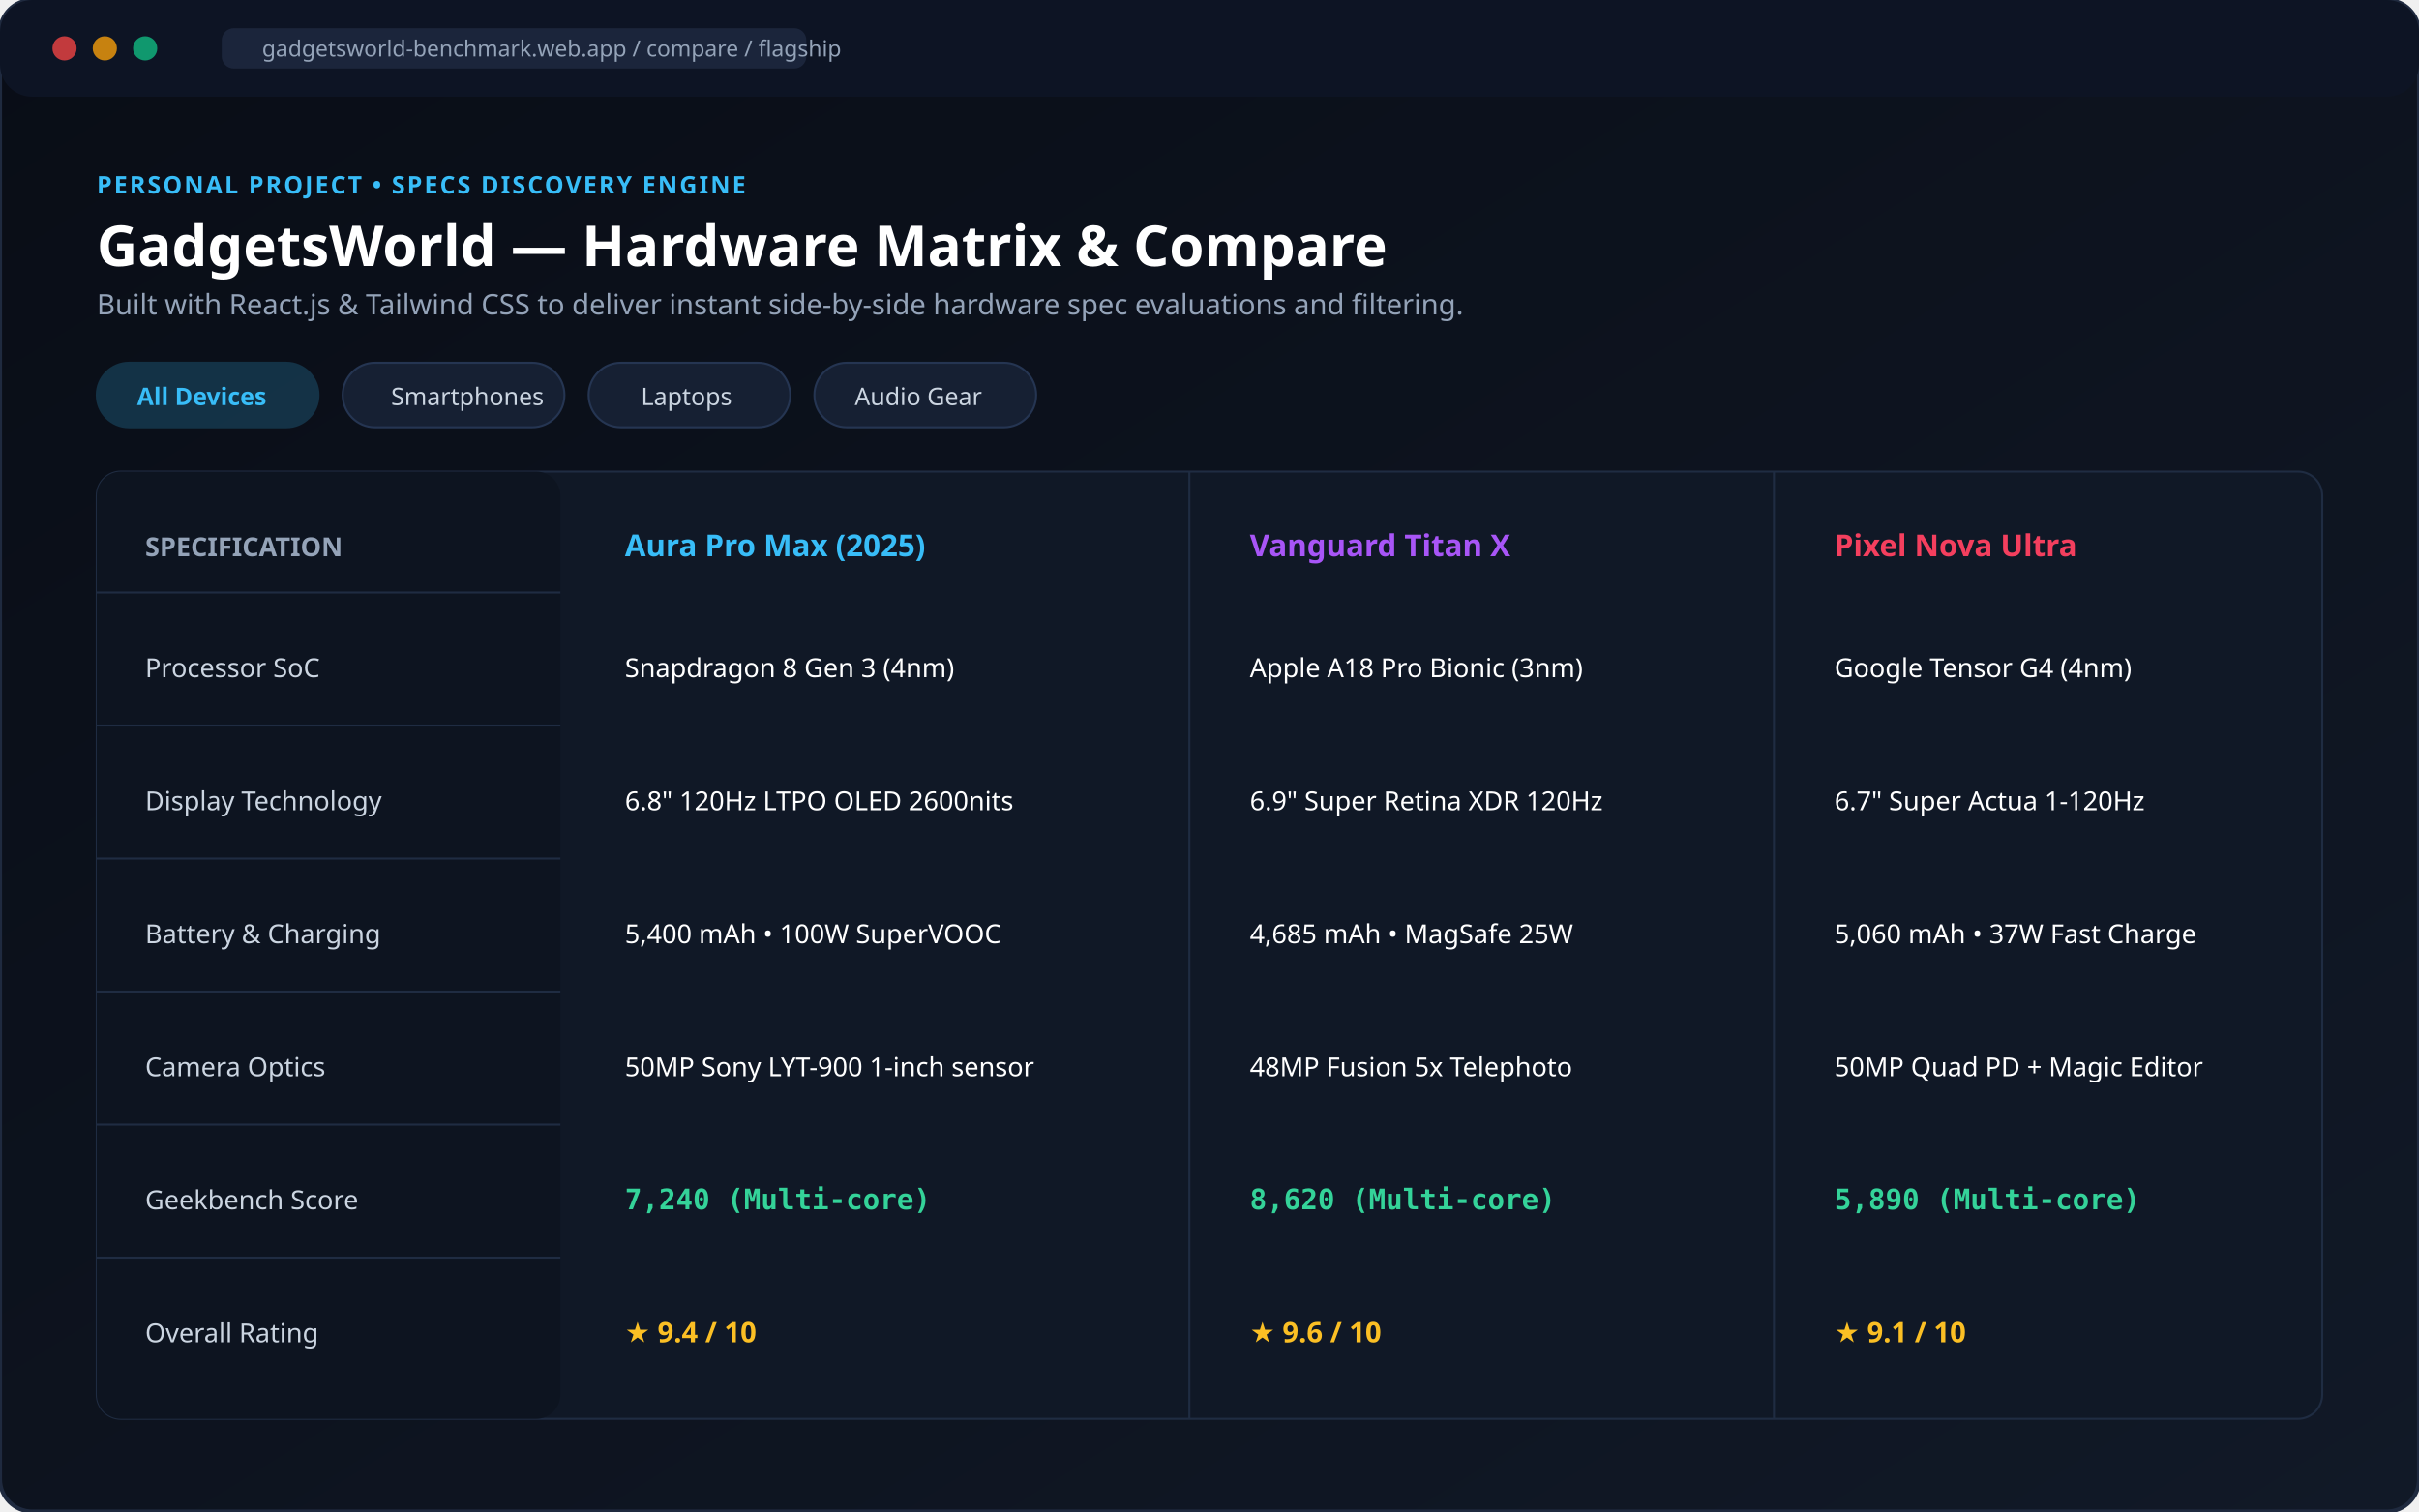
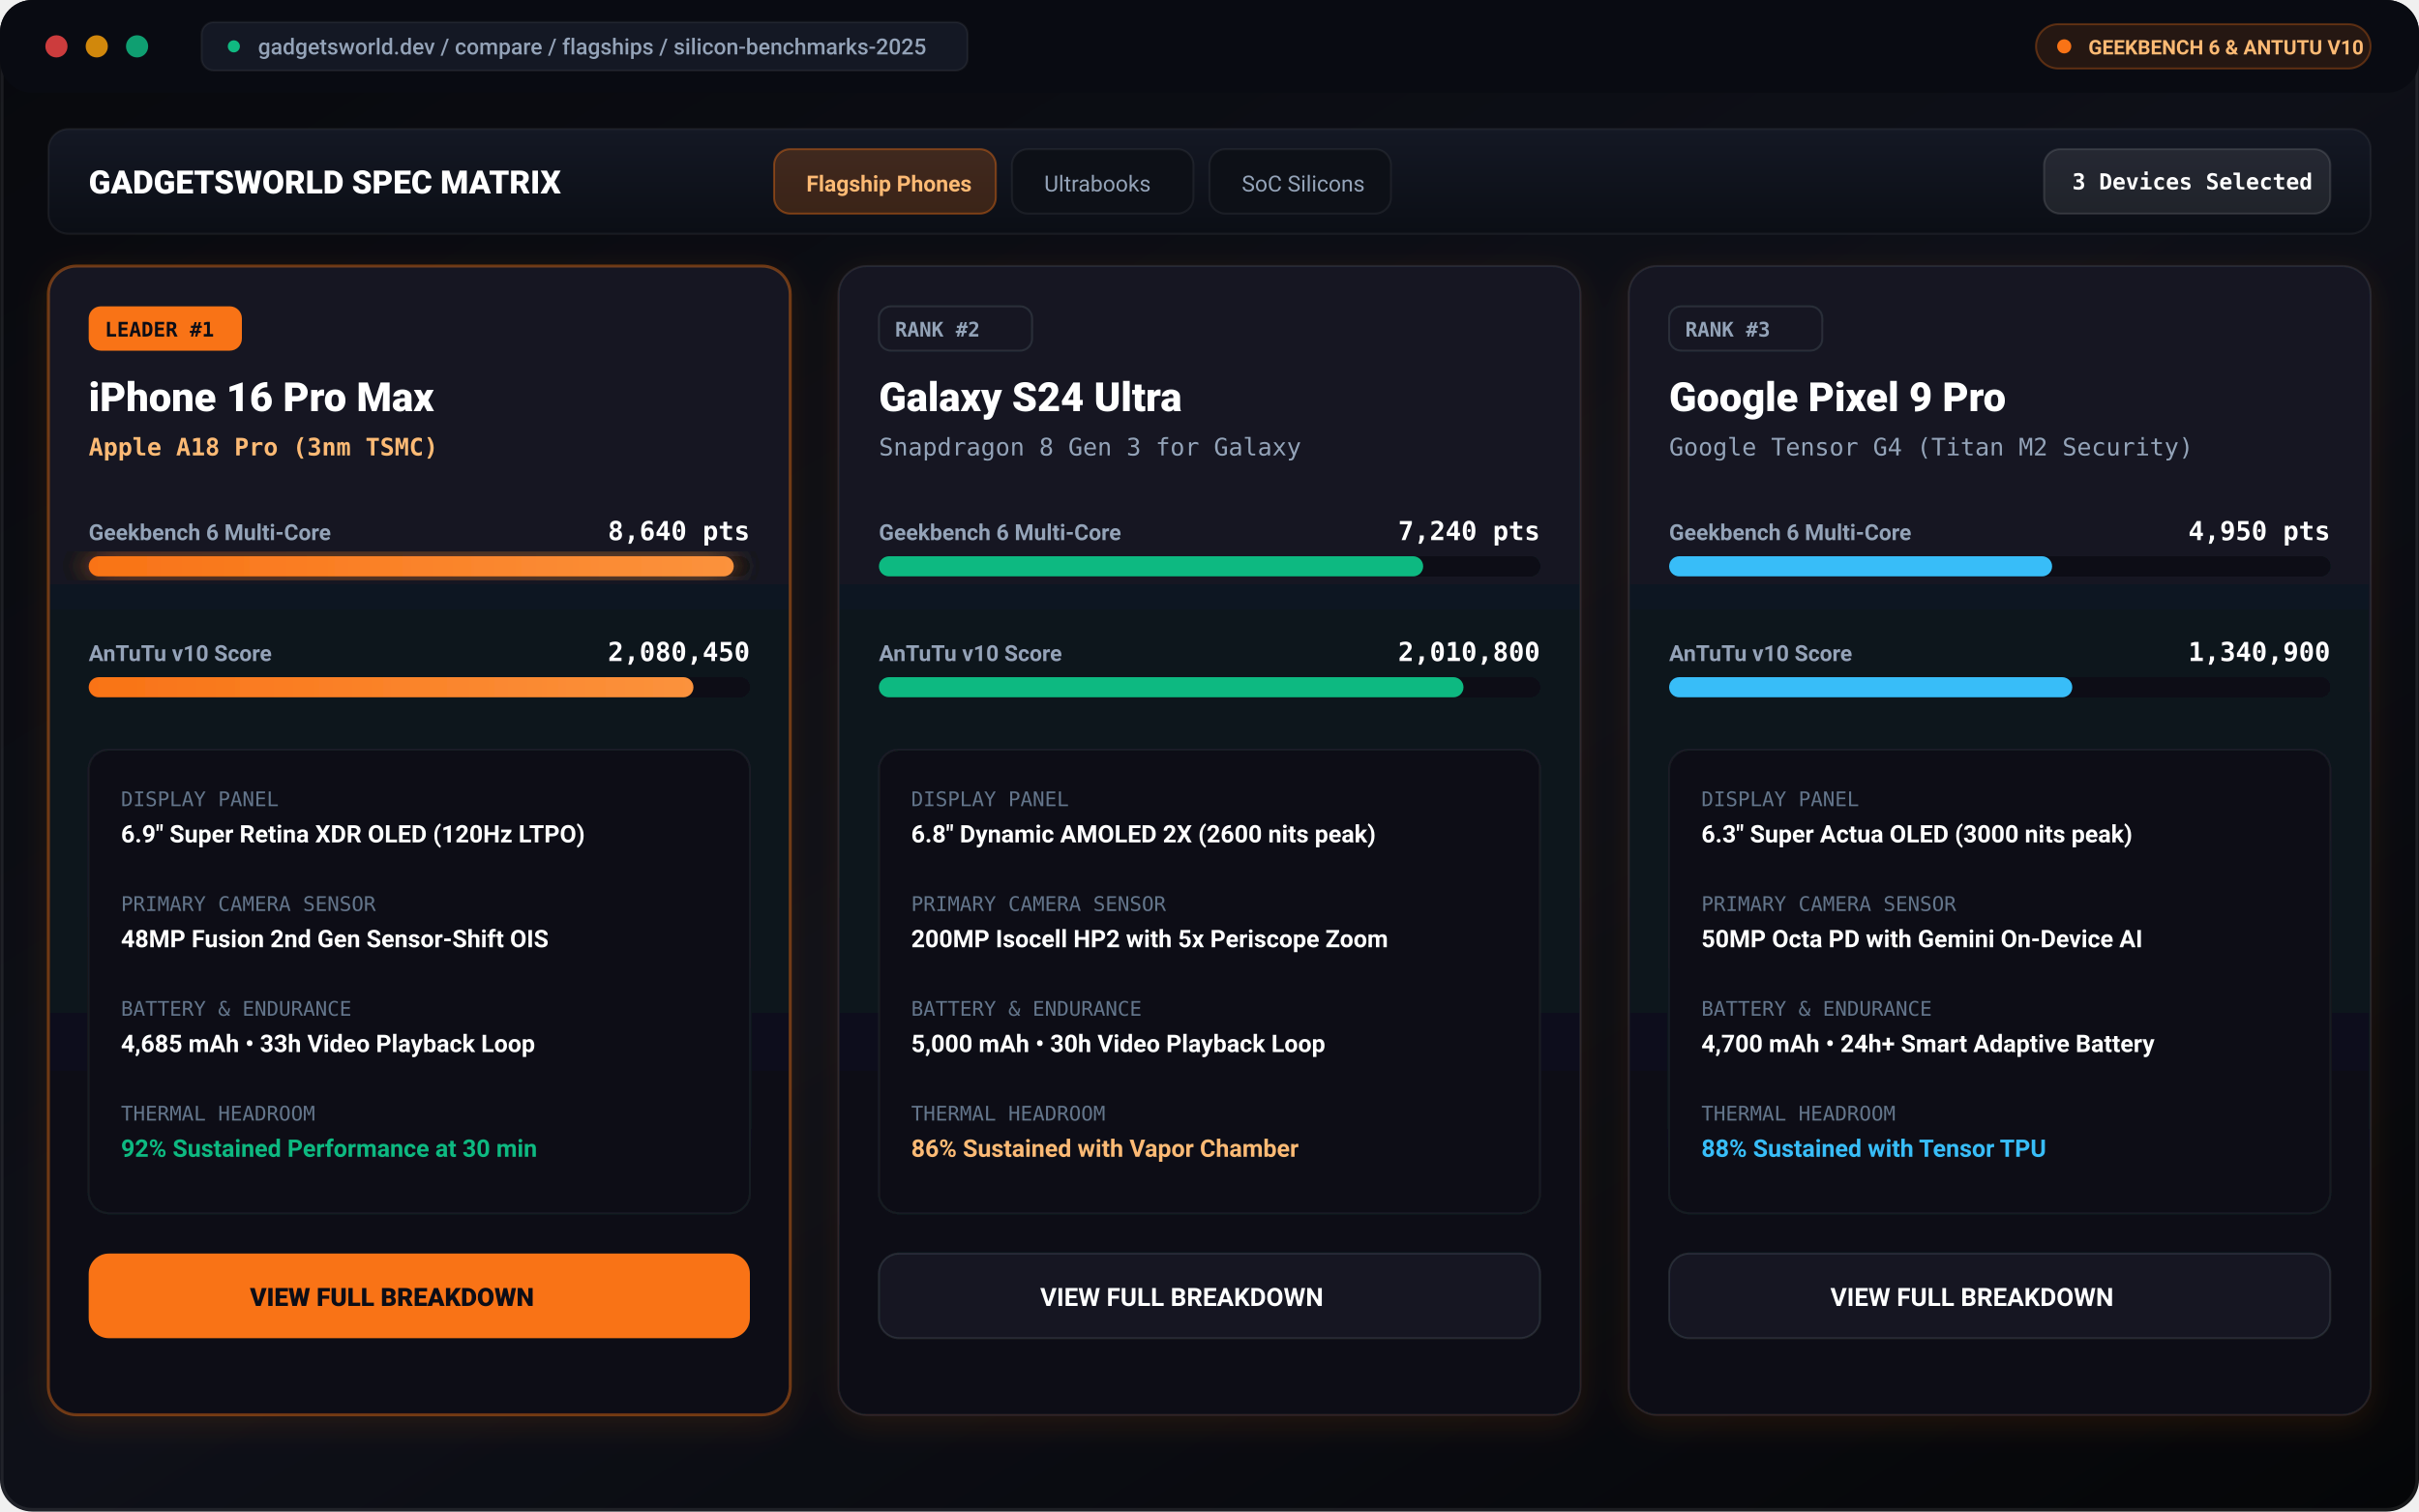
<svg xmlns="http://www.w3.org/2000/svg" viewBox="0 0 1200 750" width="100%" height="100%">
  <defs>
    <linearGradient id="gw-bg" x1="0%" y1="0%" x2="100%" y2="100%">
-       <stop offset="0%" stop-color="#090d16" />
-       <stop offset="100%" stop-color="#111927" />
+       <stop offset="0%" stop-color="#08090d" />
+       <stop offset="50%" stop-color="#0e1018" />
+       <stop offset="100%" stop-color="#050608" />
    </linearGradient>
+     <linearGradient id="amber-gw" x1="0%" y1="0%" x2="100%" y2="0%">
+       <stop offset="0%" stop-color="#f97316" />
+       <stop offset="100%" stop-color="#fb923c" />
+     </linearGradient>
+     <linearGradient id="panel-gw" x1="0%" y1="0%" x2="0%" y2="100%">
+       <stop offset="0%" stop-color="#141824" />
+       <stop offset="100%" stop-color="#0b0e15" />
+     </linearGradient>
+     <filter id="gw-shadow" x="-10%" y="-10%" width="120%" height="120%">
+       <feDropShadow dx="0" dy="16" stdDeviation="20" flood-color="#000000" flood-opacity="0.75" />
+       <feDropShadow dx="0" dy="4" stdDeviation="8" flood-color="#f97316" flood-opacity="0.12" />
+     </filter>
+     <filter id="gw-glow" x="-20%" y="-20%" width="140%" height="140%">
+       <feGaussianBlur stdDeviation="8" result="blur" />
+       <feComposite in="SourceGraphic" in2="blur" operator="over" />
+     </filter>
  </defs>
  <rect width="1200" height="750" fill="url(#gw-bg)" rx="16" />
-   <rect width="1200" height="750" fill="none" stroke="#1f2a3f" stroke-width="2" rx="16" />
-   <rect x="0" y="0" width="1200" height="48" fill="#0d1424" rx="16" />
-   <circle cx="32" cy="24" r="6" fill="#ef4444" opacity="0.8" />
-   <circle cx="52" cy="24" r="6" fill="#f59e0b" opacity="0.8" />
-   <circle cx="72" cy="24" r="6" fill="#10b981" opacity="0.8" />
-   <rect x="110" y="14" width="290" height="20" rx="6" fill="#1b253b" />
-   <text x="130" y="28" fill="#94a3b8" font-family="system-ui, sans-serif" font-size="11">gadgetsworld-benchmark.web.app / compare / flagship</text>
-   <text x="48" y="96" fill="#38bdf8" font-family="system-ui, sans-serif" font-size="12" font-weight="700" letter-spacing="1">PERSONAL PROJECT • SPECS DISCOVERY ENGINE</text>
-   <text x="48" y="132" fill="#ffffff" font-family="system-ui, sans-serif" font-size="28" font-weight="800">GadgetsWorld — Hardware Matrix &amp; Compare</text>
-   <text x="48" y="156" fill="#94a3b8" font-family="system-ui, sans-serif" font-size="14">Built with React.js &amp; Tailwind CSS to deliver instant side-by-side hardware spec evaluations and filtering.</text>
-   <rect x="48" y="180" width="110" height="32" rx="16" fill="#38bdf8" opacity="0.2" stroke="#38bdf8" stroke-width="1" />
-   <text x="68" y="201" fill="#38bdf8" font-family="system-ui, sans-serif" font-size="12" font-weight="600">All Devices</text>
-   <rect x="170" y="180" width="110" height="32" rx="16" fill="#162033" stroke="#253552" stroke-width="1" />
-   <text x="194" y="201" fill="#cbd5e1" font-family="system-ui, sans-serif" font-size="12">Smartphones</text>
-   <rect x="292" y="180" width="100" height="32" rx="16" fill="#162033" stroke="#253552" stroke-width="1" />
-   <text x="318" y="201" fill="#cbd5e1" font-family="system-ui, sans-serif" font-size="12">Laptops</text>
-   <rect x="404" y="180" width="110" height="32" rx="16" fill="#162033" stroke="#253552" stroke-width="1" />
-   <text x="424" y="201" fill="#cbd5e1" font-family="system-ui, sans-serif" font-size="12">Audio Gear</text>
-   <rect x="48" y="234" width="1104" height="470" rx="12" fill="#101826" stroke="#1f2c42" stroke-width="1" />
-   <rect x="48" y="234" width="230" height="470" rx="12" fill="#0d1420" />
-   <text x="72" y="276" fill="#94a3b8" font-family="system-ui, sans-serif" font-size="13" font-weight="700">SPECIFICATION</text>
-   <line x1="48" y1="294" x2="278" y2="294" stroke="#1f2c42" stroke-width="1" />
-   <text x="72" y="336" fill="#cbd5e1" font-family="system-ui, sans-serif" font-size="13">Processor SoC</text>
-   <line x1="48" y1="360" x2="278" y2="360" stroke="#1f2c42" stroke-width="1" />
-   <text x="72" y="402" fill="#cbd5e1" font-family="system-ui, sans-serif" font-size="13">Display Technology</text>
-   <line x1="48" y1="426" x2="278" y2="426" stroke="#1f2c42" stroke-width="1" />
-   <text x="72" y="468" fill="#cbd5e1" font-family="system-ui, sans-serif" font-size="13">Battery &amp; Charging</text>
-   <line x1="48" y1="492" x2="278" y2="492" stroke="#1f2c42" stroke-width="1" />
-   <text x="72" y="534" fill="#cbd5e1" font-family="system-ui, sans-serif" font-size="13">Camera Optics</text>
-   <line x1="48" y1="558" x2="278" y2="558" stroke="#1f2c42" stroke-width="1" />
-   <text x="72" y="600" fill="#cbd5e1" font-family="system-ui, sans-serif" font-size="13">Geekbench Score</text>
-   <line x1="48" y1="624" x2="278" y2="624" stroke="#1f2c42" stroke-width="1" />
-   <text x="72" y="666" fill="#cbd5e1" font-family="system-ui, sans-serif" font-size="13">Overall Rating</text>
-   <text x="310" y="276" fill="#38bdf8" font-family="system-ui, sans-serif" font-size="15" font-weight="700">Aura Pro Max (2025)</text>
-   <text x="310" y="336" fill="#ffffff" font-family="system-ui, sans-serif" font-size="13">Snapdragon 8 Gen 3 (4nm)</text>
-   <text x="310" y="402" fill="#ffffff" font-family="system-ui, sans-serif" font-size="13">6.8" 120Hz LTPO OLED 2600nits</text>
-   <text x="310" y="468" fill="#ffffff" font-family="system-ui, sans-serif" font-size="13">5,400 mAh • 100W SuperVOOC</text>
-   <text x="310" y="534" fill="#ffffff" font-family="system-ui, sans-serif" font-size="13">50MP Sony LYT-900 1-inch sensor</text>
-   <text x="310" y="600" fill="#34d399" font-family="monospace" font-size="14" font-weight="700">7,240 (Multi-core)</text>
-   <text x="310" y="666" fill="#fbbf24" font-family="system-ui, sans-serif" font-size="14" font-weight="700">★ 9.4 / 10</text>
-   <line x1="590" y1="234" x2="590" y2="704" stroke="#1f2c42" stroke-width="1" />
-   <text x="620" y="276" fill="#a855f7" font-family="system-ui, sans-serif" font-size="15" font-weight="700">Vanguard Titan X</text>
-   <text x="620" y="336" fill="#ffffff" font-family="system-ui, sans-serif" font-size="13">Apple A18 Pro Bionic (3nm)</text>
-   <text x="620" y="402" fill="#ffffff" font-family="system-ui, sans-serif" font-size="13">6.9" Super Retina XDR 120Hz</text>
-   <text x="620" y="468" fill="#ffffff" font-family="system-ui, sans-serif" font-size="13">4,685 mAh • MagSafe 25W</text>
-   <text x="620" y="534" fill="#ffffff" font-family="system-ui, sans-serif" font-size="13">48MP Fusion 5x Telephoto</text>
-   <text x="620" y="600" fill="#34d399" font-family="monospace" font-size="14" font-weight="700">8,620 (Multi-core)</text>
-   <text x="620" y="666" fill="#fbbf24" font-family="system-ui, sans-serif" font-size="14" font-weight="700">★ 9.6 / 10</text>
-   <line x1="880" y1="234" x2="880" y2="704" stroke="#1f2c42" stroke-width="1" />
-   <text x="910" y="276" fill="#f43f5e" font-family="system-ui, sans-serif" font-size="15" font-weight="700">Pixel Nova Ultra</text>
-   <text x="910" y="336" fill="#ffffff" font-family="system-ui, sans-serif" font-size="13">Google Tensor G4 (4nm)</text>
-   <text x="910" y="402" fill="#ffffff" font-family="system-ui, sans-serif" font-size="13">6.7" Super Actua 1-120Hz</text>
-   <text x="910" y="468" fill="#ffffff" font-family="system-ui, sans-serif" font-size="13">5,060 mAh • 37W Fast Charge</text>
-   <text x="910" y="534" fill="#ffffff" font-family="system-ui, sans-serif" font-size="13">50MP Quad PD + Magic Editor</text>
-   <text x="910" y="600" fill="#34d399" font-family="monospace" font-size="14" font-weight="700">5,890 (Multi-core)</text>
-   <text x="910" y="666" fill="#fbbf24" font-family="system-ui, sans-serif" font-size="14" font-weight="700">★ 9.1 / 10</text>
+   <rect width="1198" height="748" x="1" y="1" fill="none" stroke="#ffffff" stroke-opacity="0.08" stroke-width="1.5" rx="15" />
+   <rect x="0" y="0" width="1200" height="46" fill="#090b12" rx="16" />
+   <circle cx="28" cy="23" r="5.5" fill="#ef4444" opacity="0.85" />
+   <circle cx="48" cy="23" r="5.5" fill="#f59e0b" opacity="0.85" />
+   <circle cx="68" cy="23" r="5.5" fill="#10b981" opacity="0.85" />
+   <rect x="100" y="11" width="380" height="24" rx="6" fill="#141824" stroke="#ffffff" stroke-opacity="0.06" stroke-width="1" />
+   <circle cx="116" cy="23" r="3" fill="#10b981" />
+   <text x="128" y="27" fill="#94a3b8" font-family="-apple-system, BlinkMacSystemFont, 'Segoe UI', Roboto, sans-serif" font-size="11" font-weight="500">
+     gadgetsworld.dev / compare / flagships / silicon-benchmarks-2025
+   </text>
+   <rect x="1010" y="12" width="166" height="22" rx="11" fill="#f97316" fill-opacity="0.12" stroke="#f97316" stroke-opacity="0.3" stroke-width="1" />
+   <circle cx="1024" cy="23" r="3.5" fill="#f97316" />
+   <text x="1036" y="27" fill="#fdba74" font-family="-apple-system, BlinkMacSystemFont, 'Segoe UI', Roboto, sans-serif" font-size="10" font-weight="700">
+     GEEKBENCH 6 &amp; ANTUTU V10
+   </text>
+   <g transform="translate(24, 64)">
+     <g transform="translate(0, 0)">
+       <rect width="1152" height="52" rx="10" fill="url(#panel-gw)" stroke="#ffffff" stroke-opacity="0.06" stroke-width="1" />
+       <text x="20" y="32" fill="#ffffff" font-family="-apple-system, BlinkMacSystemFont, 'Segoe UI', Roboto, sans-serif" font-size="16" font-weight="800">GADGETSWORLD SPEC MATRIX</text>
+       <g transform="translate(360, 10)">
+         <rect width="110" height="32" rx="8" fill="#f97316" fill-opacity="0.2" stroke="#f97316" stroke-opacity="0.4" stroke-width="1" />
+         <text x="16" y="21" fill="#fdba74" font-family="-apple-system, BlinkMacSystemFont, 'Segoe UI', Roboto, sans-serif" font-size="11" font-weight="700">Flagship Phones</text>
+         <g transform="translate(118, 0)">
+           <rect width="90" height="32" rx="8" fill="#0d1017" stroke="#ffffff" stroke-opacity="0.06" stroke-width="1" />
+           <text x="16" y="21" fill="#94a3b8" font-family="-apple-system, BlinkMacSystemFont, 'Segoe UI', Roboto, sans-serif" font-size="11">Ultrabooks</text>
+         </g>
+         <g transform="translate(216, 0)">
+           <rect width="90" height="32" rx="8" fill="#0d1017" stroke="#ffffff" stroke-opacity="0.06" stroke-width="1" />
+           <text x="16" y="21" fill="#94a3b8" font-family="-apple-system, BlinkMacSystemFont, 'Segoe UI', Roboto, sans-serif" font-size="11">SoC Silicons</text>
+         </g>
+       </g>
+       <rect x="990" y="10" width="142" height="32" rx="8" fill="#ffffff" fill-opacity="0.08" stroke="#ffffff" stroke-opacity="0.12" stroke-width="1" />
+       <text x="1004" y="30" fill="#ffffff" font-family="monospace" font-size="11" font-weight="600">3 Devices Selected</text>
+     </g>
+     <g transform="translate(0, 68)" filter="url(#gw-shadow)">
+       <g transform="translate(0, 0)">
+         <rect width="368" height="570" rx="14" fill="url(#panel-gw)" stroke="#f97316" stroke-opacity="0.4" stroke-width="1.5" />
+         <rect x="20" y="20" width="76" height="22" rx="6" fill="#f97316" />
+         <text x="28" y="35" fill="#0c0e16" font-family="monospace" font-size="10" font-weight="800">LEADER #1</text>
+         <text x="20" y="72" fill="#ffffff" font-family="-apple-system, BlinkMacSystemFont, 'Segoe UI', Roboto, sans-serif" font-size="20" font-weight="800">iPhone 16 Pro Max</text>
+         <text x="20" y="94" fill="#fdba74" font-family="monospace" font-size="12" font-weight="700">Apple A18 Pro (3nm TSMC)</text>
+         <g transform="translate(20, 120)">
+           <text x="0" y="16" fill="#94a3b8" font-family="-apple-system, BlinkMacSystemFont, 'Segoe UI', Roboto, sans-serif" font-size="11" font-weight="600">Geekbench 6 Multi-Core</text>
+           <text x="328" y="16" text-anchor="end" fill="#ffffff" font-family="monospace" font-size="13" font-weight="800">8,640 pts</text>
+           <rect x="0" y="24" width="328" height="10" rx="5" fill="#0a0c13" />
+           <rect x="0" y="24" width="320" height="10" rx="5" fill="url(#amber-gw)" filter="url(#gw-glow)" />
+         </g>
+         <g transform="translate(20, 180)">
+           <text x="0" y="16" fill="#94a3b8" font-family="-apple-system, BlinkMacSystemFont, 'Segoe UI', Roboto, sans-serif" font-size="11" font-weight="600">AnTuTu v10 Score</text>
+           <text x="328" y="16" text-anchor="end" fill="#ffffff" font-family="monospace" font-size="13" font-weight="800">2,080,450</text>
+           <rect x="0" y="24" width="328" height="10" rx="5" fill="#0a0c13" />
+           <rect x="0" y="24" width="300" height="10" rx="5" fill="url(#amber-gw)" />
+         </g>
+         <g transform="translate(20, 240)">
+           <rect width="328" height="230" rx="10" fill="#0d1017" stroke="#ffffff" stroke-opacity="0.05" stroke-width="1" />
+           <text x="16" y="28" fill="#64748b" font-family="monospace" font-size="10">DISPLAY PANEL</text>
+           <text x="16" y="46" fill="#ffffff" font-family="-apple-system, BlinkMacSystemFont, 'Segoe UI', Roboto, sans-serif" font-size="12" font-weight="700">6.9" Super Retina XDR OLED (120Hz LTPO)</text>
+           <text x="16" y="80" fill="#64748b" font-family="monospace" font-size="10">PRIMARY CAMERA SENSOR</text>
+           <text x="16" y="98" fill="#ffffff" font-family="-apple-system, BlinkMacSystemFont, 'Segoe UI', Roboto, sans-serif" font-size="12" font-weight="700">48MP Fusion 2nd Gen Sensor-Shift OIS</text>
+           <text x="16" y="132" fill="#64748b" font-family="monospace" font-size="10">BATTERY &amp; ENDURANCE</text>
+           <text x="16" y="150" fill="#ffffff" font-family="-apple-system, BlinkMacSystemFont, 'Segoe UI', Roboto, sans-serif" font-size="12" font-weight="700">4,685 mAh • 33h Video Playback Loop</text>
+           <text x="16" y="184" fill="#64748b" font-family="monospace" font-size="10">THERMAL HEADROOM</text>
+           <text x="16" y="202" fill="#10b981" font-family="-apple-system, BlinkMacSystemFont, 'Segoe UI', Roboto, sans-serif" font-size="12" font-weight="700">92% Sustained Performance at 30 min</text>
+         </g>
+         <rect x="20" y="490" width="328" height="42" rx="10" fill="#f97316" />
+         <text x="100" y="516" fill="#0c0e16" font-family="-apple-system, BlinkMacSystemFont, 'Segoe UI', Roboto, sans-serif" font-size="12.5" font-weight="800">VIEW FULL BREAKDOWN</text>
+       </g>
+       <g transform="translate(392, 0)">
+         <rect width="368" height="570" rx="14" fill="url(#panel-gw)" stroke="#ffffff" stroke-opacity="0.08" stroke-width="1" />
+         <rect x="20" y="20" width="76" height="22" rx="6" fill="#141824" stroke="#ffffff" stroke-opacity="0.1" stroke-width="1" />
+         <text x="28" y="35" fill="#94a3b8" font-family="monospace" font-size="10" font-weight="700">RANK #2</text>
+         <text x="20" y="72" fill="#ffffff" font-family="-apple-system, BlinkMacSystemFont, 'Segoe UI', Roboto, sans-serif" font-size="20" font-weight="800">Galaxy S24 Ultra</text>
+         <text x="20" y="94" fill="#94a3b8" font-family="monospace" font-size="12">Snapdragon 8 Gen 3 for Galaxy</text>
+         <g transform="translate(20, 120)">
+           <text x="0" y="16" fill="#94a3b8" font-family="-apple-system, BlinkMacSystemFont, 'Segoe UI', Roboto, sans-serif" font-size="11" font-weight="600">Geekbench 6 Multi-Core</text>
+           <text x="328" y="16" text-anchor="end" fill="#ffffff" font-family="monospace" font-size="13" font-weight="800">7,240 pts</text>
+           <rect x="0" y="24" width="328" height="10" rx="5" fill="#0a0c13" />
+           <rect x="0" y="24" width="270" height="10" rx="5" fill="#10b981" />
+         </g>
+         <g transform="translate(20, 180)">
+           <text x="0" y="16" fill="#94a3b8" font-family="-apple-system, BlinkMacSystemFont, 'Segoe UI', Roboto, sans-serif" font-size="11" font-weight="600">AnTuTu v10 Score</text>
+           <text x="328" y="16" text-anchor="end" fill="#ffffff" font-family="monospace" font-size="13" font-weight="800">2,010,800</text>
+           <rect x="0" y="24" width="328" height="10" rx="5" fill="#0a0c13" />
+           <rect x="0" y="24" width="290" height="10" rx="5" fill="#10b981" />
+         </g>
+         <g transform="translate(20, 240)">
+           <rect width="328" height="230" rx="10" fill="#0d1017" stroke="#ffffff" stroke-opacity="0.05" stroke-width="1" />
+           <text x="16" y="28" fill="#64748b" font-family="monospace" font-size="10">DISPLAY PANEL</text>
+           <text x="16" y="46" fill="#ffffff" font-family="-apple-system, BlinkMacSystemFont, 'Segoe UI', Roboto, sans-serif" font-size="12" font-weight="700">6.8" Dynamic AMOLED 2X (2600 nits peak)</text>
+           <text x="16" y="80" fill="#64748b" font-family="monospace" font-size="10">PRIMARY CAMERA SENSOR</text>
+           <text x="16" y="98" fill="#ffffff" font-family="-apple-system, BlinkMacSystemFont, 'Segoe UI', Roboto, sans-serif" font-size="12" font-weight="700">200MP Isocell HP2 with 5x Periscope Zoom</text>
+           <text x="16" y="132" fill="#64748b" font-family="monospace" font-size="10">BATTERY &amp; ENDURANCE</text>
+           <text x="16" y="150" fill="#ffffff" font-family="-apple-system, BlinkMacSystemFont, 'Segoe UI', Roboto, sans-serif" font-size="12" font-weight="700">5,000 mAh • 30h Video Playback Loop</text>
+           <text x="16" y="184" fill="#64748b" font-family="monospace" font-size="10">THERMAL HEADROOM</text>
+           <text x="16" y="202" fill="#fdba74" font-family="-apple-system, BlinkMacSystemFont, 'Segoe UI', Roboto, sans-serif" font-size="12" font-weight="700">86% Sustained with Vapor Chamber</text>
+         </g>
+         <rect x="20" y="490" width="328" height="42" rx="10" fill="#141824" stroke="#ffffff" stroke-opacity="0.1" stroke-width="1" />
+         <text x="100" y="516" fill="#ffffff" font-family="-apple-system, BlinkMacSystemFont, 'Segoe UI', Roboto, sans-serif" font-size="12.5" font-weight="600">VIEW FULL BREAKDOWN</text>
+       </g>
+       <g transform="translate(784, 0)">
+         <rect width="368" height="570" rx="14" fill="url(#panel-gw)" stroke="#ffffff" stroke-opacity="0.08" stroke-width="1" />
+         <rect x="20" y="20" width="76" height="22" rx="6" fill="#141824" stroke="#ffffff" stroke-opacity="0.1" stroke-width="1" />
+         <text x="28" y="35" fill="#94a3b8" font-family="monospace" font-size="10" font-weight="700">RANK #3</text>
+         <text x="20" y="72" fill="#ffffff" font-family="-apple-system, BlinkMacSystemFont, 'Segoe UI', Roboto, sans-serif" font-size="20" font-weight="800">Google Pixel 9 Pro</text>
+         <text x="20" y="94" fill="#94a3b8" font-family="monospace" font-size="12">Google Tensor G4 (Titan M2 Security)</text>
+         <g transform="translate(20, 120)">
+           <text x="0" y="16" fill="#94a3b8" font-family="-apple-system, BlinkMacSystemFont, 'Segoe UI', Roboto, sans-serif" font-size="11" font-weight="600">Geekbench 6 Multi-Core</text>
+           <text x="328" y="16" text-anchor="end" fill="#ffffff" font-family="monospace" font-size="13" font-weight="800">4,950 pts</text>
+           <rect x="0" y="24" width="328" height="10" rx="5" fill="#0a0c13" />
+           <rect x="0" y="24" width="190" height="10" rx="5" fill="#38bdf8" />
+         </g>
+         <g transform="translate(20, 180)">
+           <text x="0" y="16" fill="#94a3b8" font-family="-apple-system, BlinkMacSystemFont, 'Segoe UI', Roboto, sans-serif" font-size="11" font-weight="600">AnTuTu v10 Score</text>
+           <text x="328" y="16" text-anchor="end" fill="#ffffff" font-family="monospace" font-size="13" font-weight="800">1,340,900</text>
+           <rect x="0" y="24" width="328" height="10" rx="5" fill="#0a0c13" />
+           <rect x="0" y="24" width="200" height="10" rx="5" fill="#38bdf8" />
+         </g>
+         <g transform="translate(20, 240)">
+           <rect width="328" height="230" rx="10" fill="#0d1017" stroke="#ffffff" stroke-opacity="0.05" stroke-width="1" />
+           <text x="16" y="28" fill="#64748b" font-family="monospace" font-size="10">DISPLAY PANEL</text>
+           <text x="16" y="46" fill="#ffffff" font-family="-apple-system, BlinkMacSystemFont, 'Segoe UI', Roboto, sans-serif" font-size="12" font-weight="700">6.3" Super Actua OLED (3000 nits peak)</text>
+           <text x="16" y="80" fill="#64748b" font-family="monospace" font-size="10">PRIMARY CAMERA SENSOR</text>
+           <text x="16" y="98" fill="#ffffff" font-family="-apple-system, BlinkMacSystemFont, 'Segoe UI', Roboto, sans-serif" font-size="12" font-weight="700">50MP Octa PD with Gemini On-Device AI</text>
+           <text x="16" y="132" fill="#64748b" font-family="monospace" font-size="10">BATTERY &amp; ENDURANCE</text>
+           <text x="16" y="150" fill="#ffffff" font-family="-apple-system, BlinkMacSystemFont, 'Segoe UI', Roboto, sans-serif" font-size="12" font-weight="700">4,700 mAh • 24h+ Smart Adaptive Battery</text>
+           <text x="16" y="184" fill="#64748b" font-family="monospace" font-size="10">THERMAL HEADROOM</text>
+           <text x="16" y="202" fill="#38bdf8" font-family="-apple-system, BlinkMacSystemFont, 'Segoe UI', Roboto, sans-serif" font-size="12" font-weight="700">88% Sustained with Tensor TPU</text>
+         </g>
+         <rect x="20" y="490" width="328" height="42" rx="10" fill="#141824" stroke="#ffffff" stroke-opacity="0.1" stroke-width="1" />
+         <text x="100" y="516" fill="#ffffff" font-family="-apple-system, BlinkMacSystemFont, 'Segoe UI', Roboto, sans-serif" font-size="12.5" font-weight="600">VIEW FULL BREAKDOWN</text>
+       </g>
+     </g>
+   </g>
</svg>
